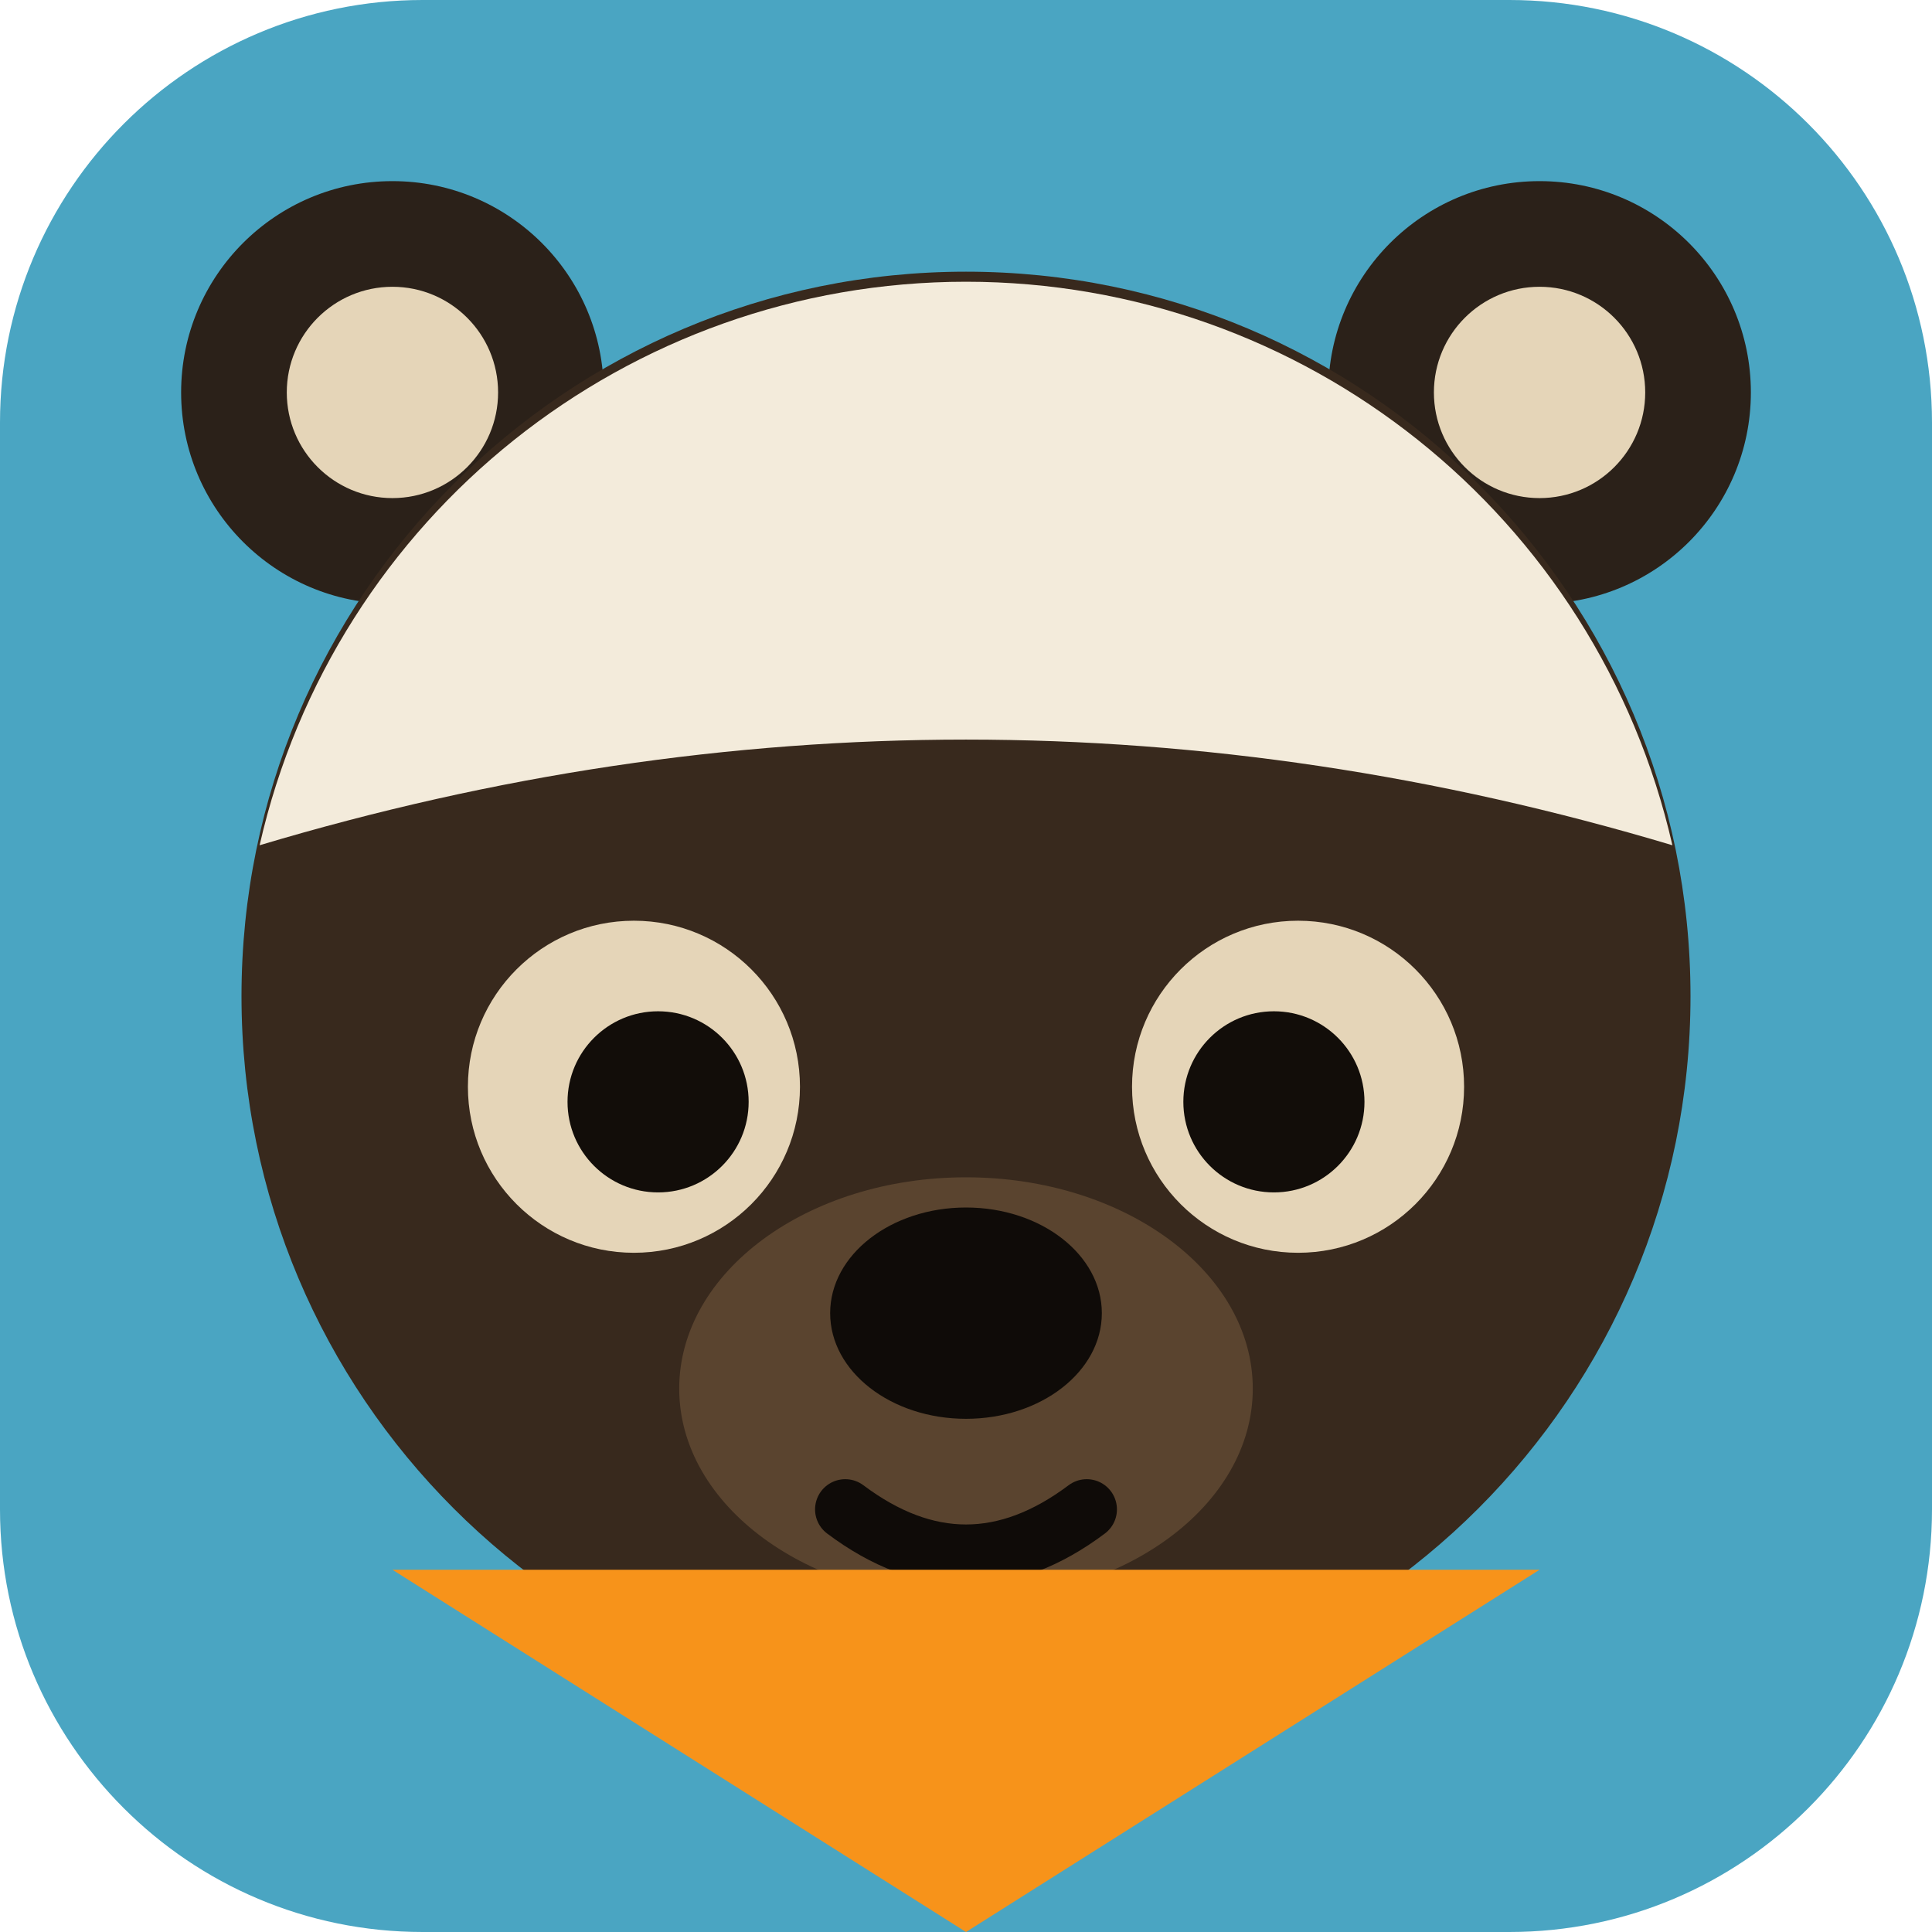
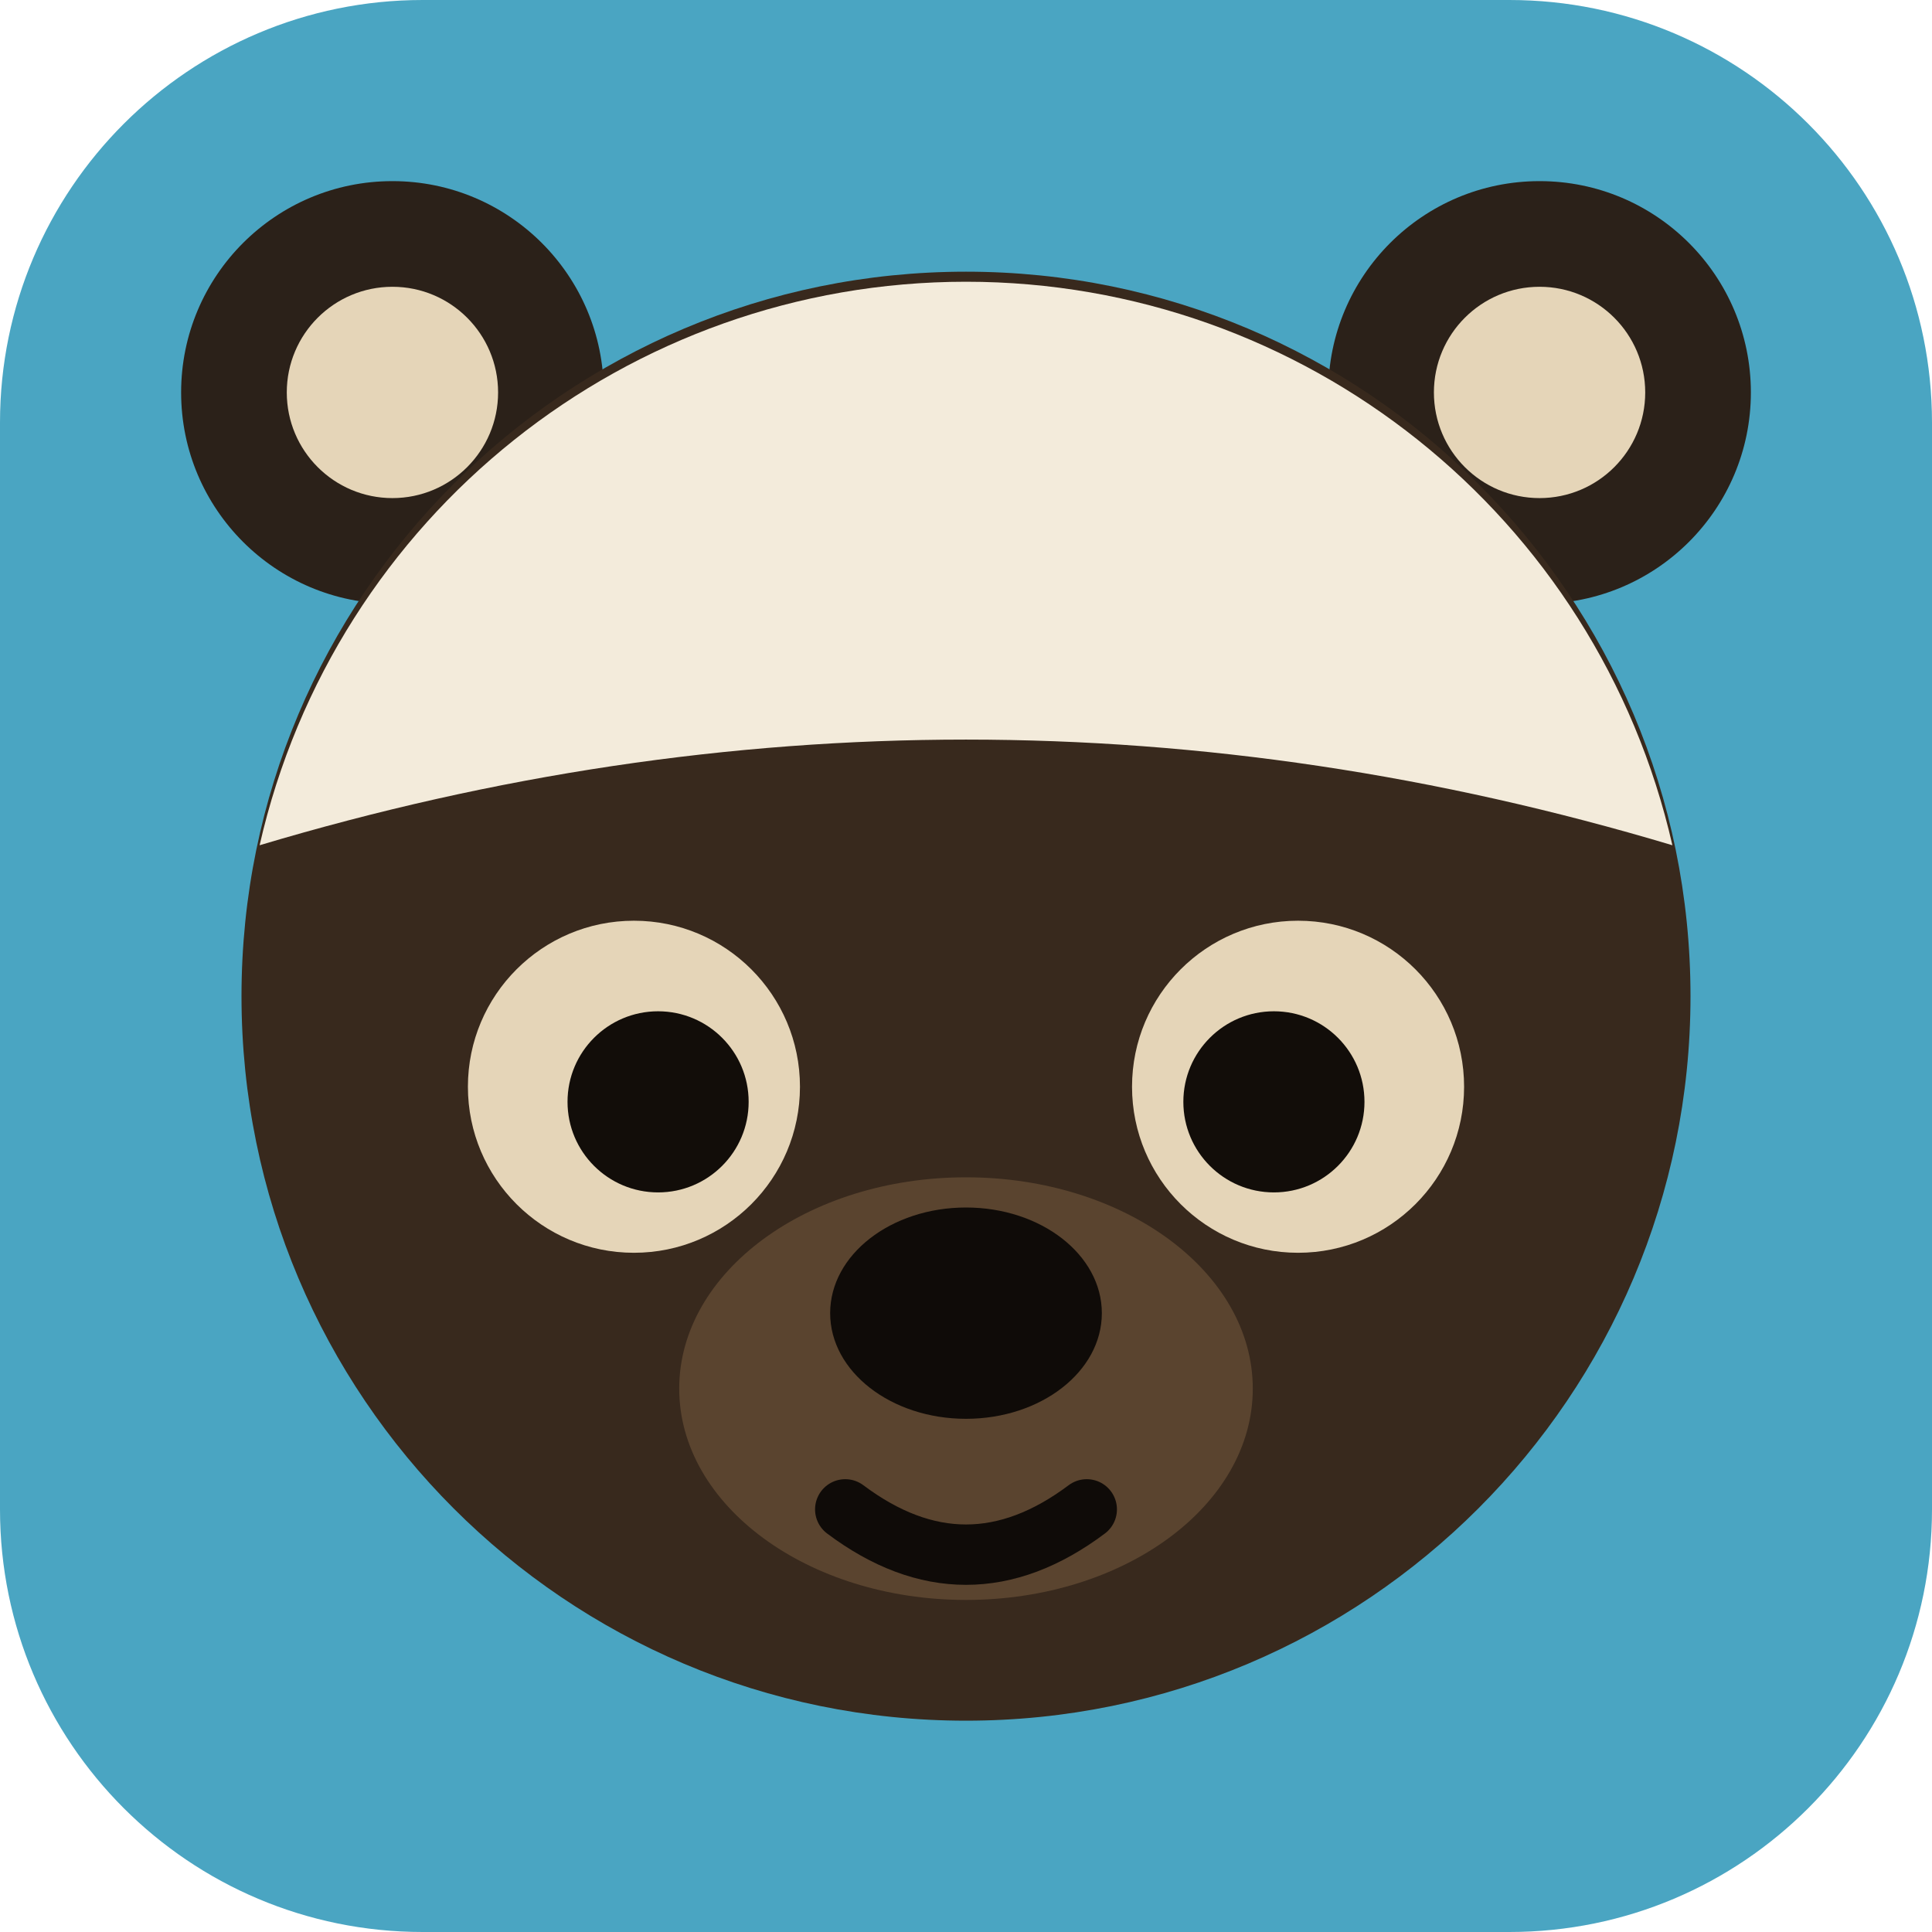
<svg xmlns="http://www.w3.org/2000/svg" viewBox="0 0 64 64">
  <rect width="64" height="64" rx="14" fill="#4aa5c2" />
  <circle cx="13" cy="13" r="7" fill="#2b2119" />
  <circle cx="51" cy="13" r="7" fill="#2b2119" />
  <circle cx="13" cy="13" r="3.5" fill="#e5d5b8" />
  <circle cx="51" cy="13" r="3.5" fill="#e5d5b8" />
  <circle cx="32" cy="33" r="24" fill="#38291d" />
  <path d="M 8.6,28 A 24,24 0 0 1 55.4,28 Q 32,21 8.6,28 Z" fill="#f3ebdb" />
  <circle cx="21" cy="36" r="5.5" fill="#e5d5b8" />
  <circle cx="43" cy="36" r="5.5" fill="#e5d5b8" />
  <circle cx="21.8" cy="36.5" r="3" fill="#120d09" />
  <circle cx="42.2" cy="36.5" r="3" fill="#120d09" />
  <ellipse cx="32" cy="46" rx="9.5" ry="7" fill="#5a442f" />
  <ellipse cx="32" cy="43.5" rx="4.5" ry="3.5" fill="#0f0b08" />
  <path d="M 28,50 Q 32,53 36,50" stroke="#0f0b08" stroke-width="2" stroke-linecap="round" fill="none" />
-   <path d="M 13,52 L 51,52 L 32,64 Z" fill="#f7931a" />
</svg>
